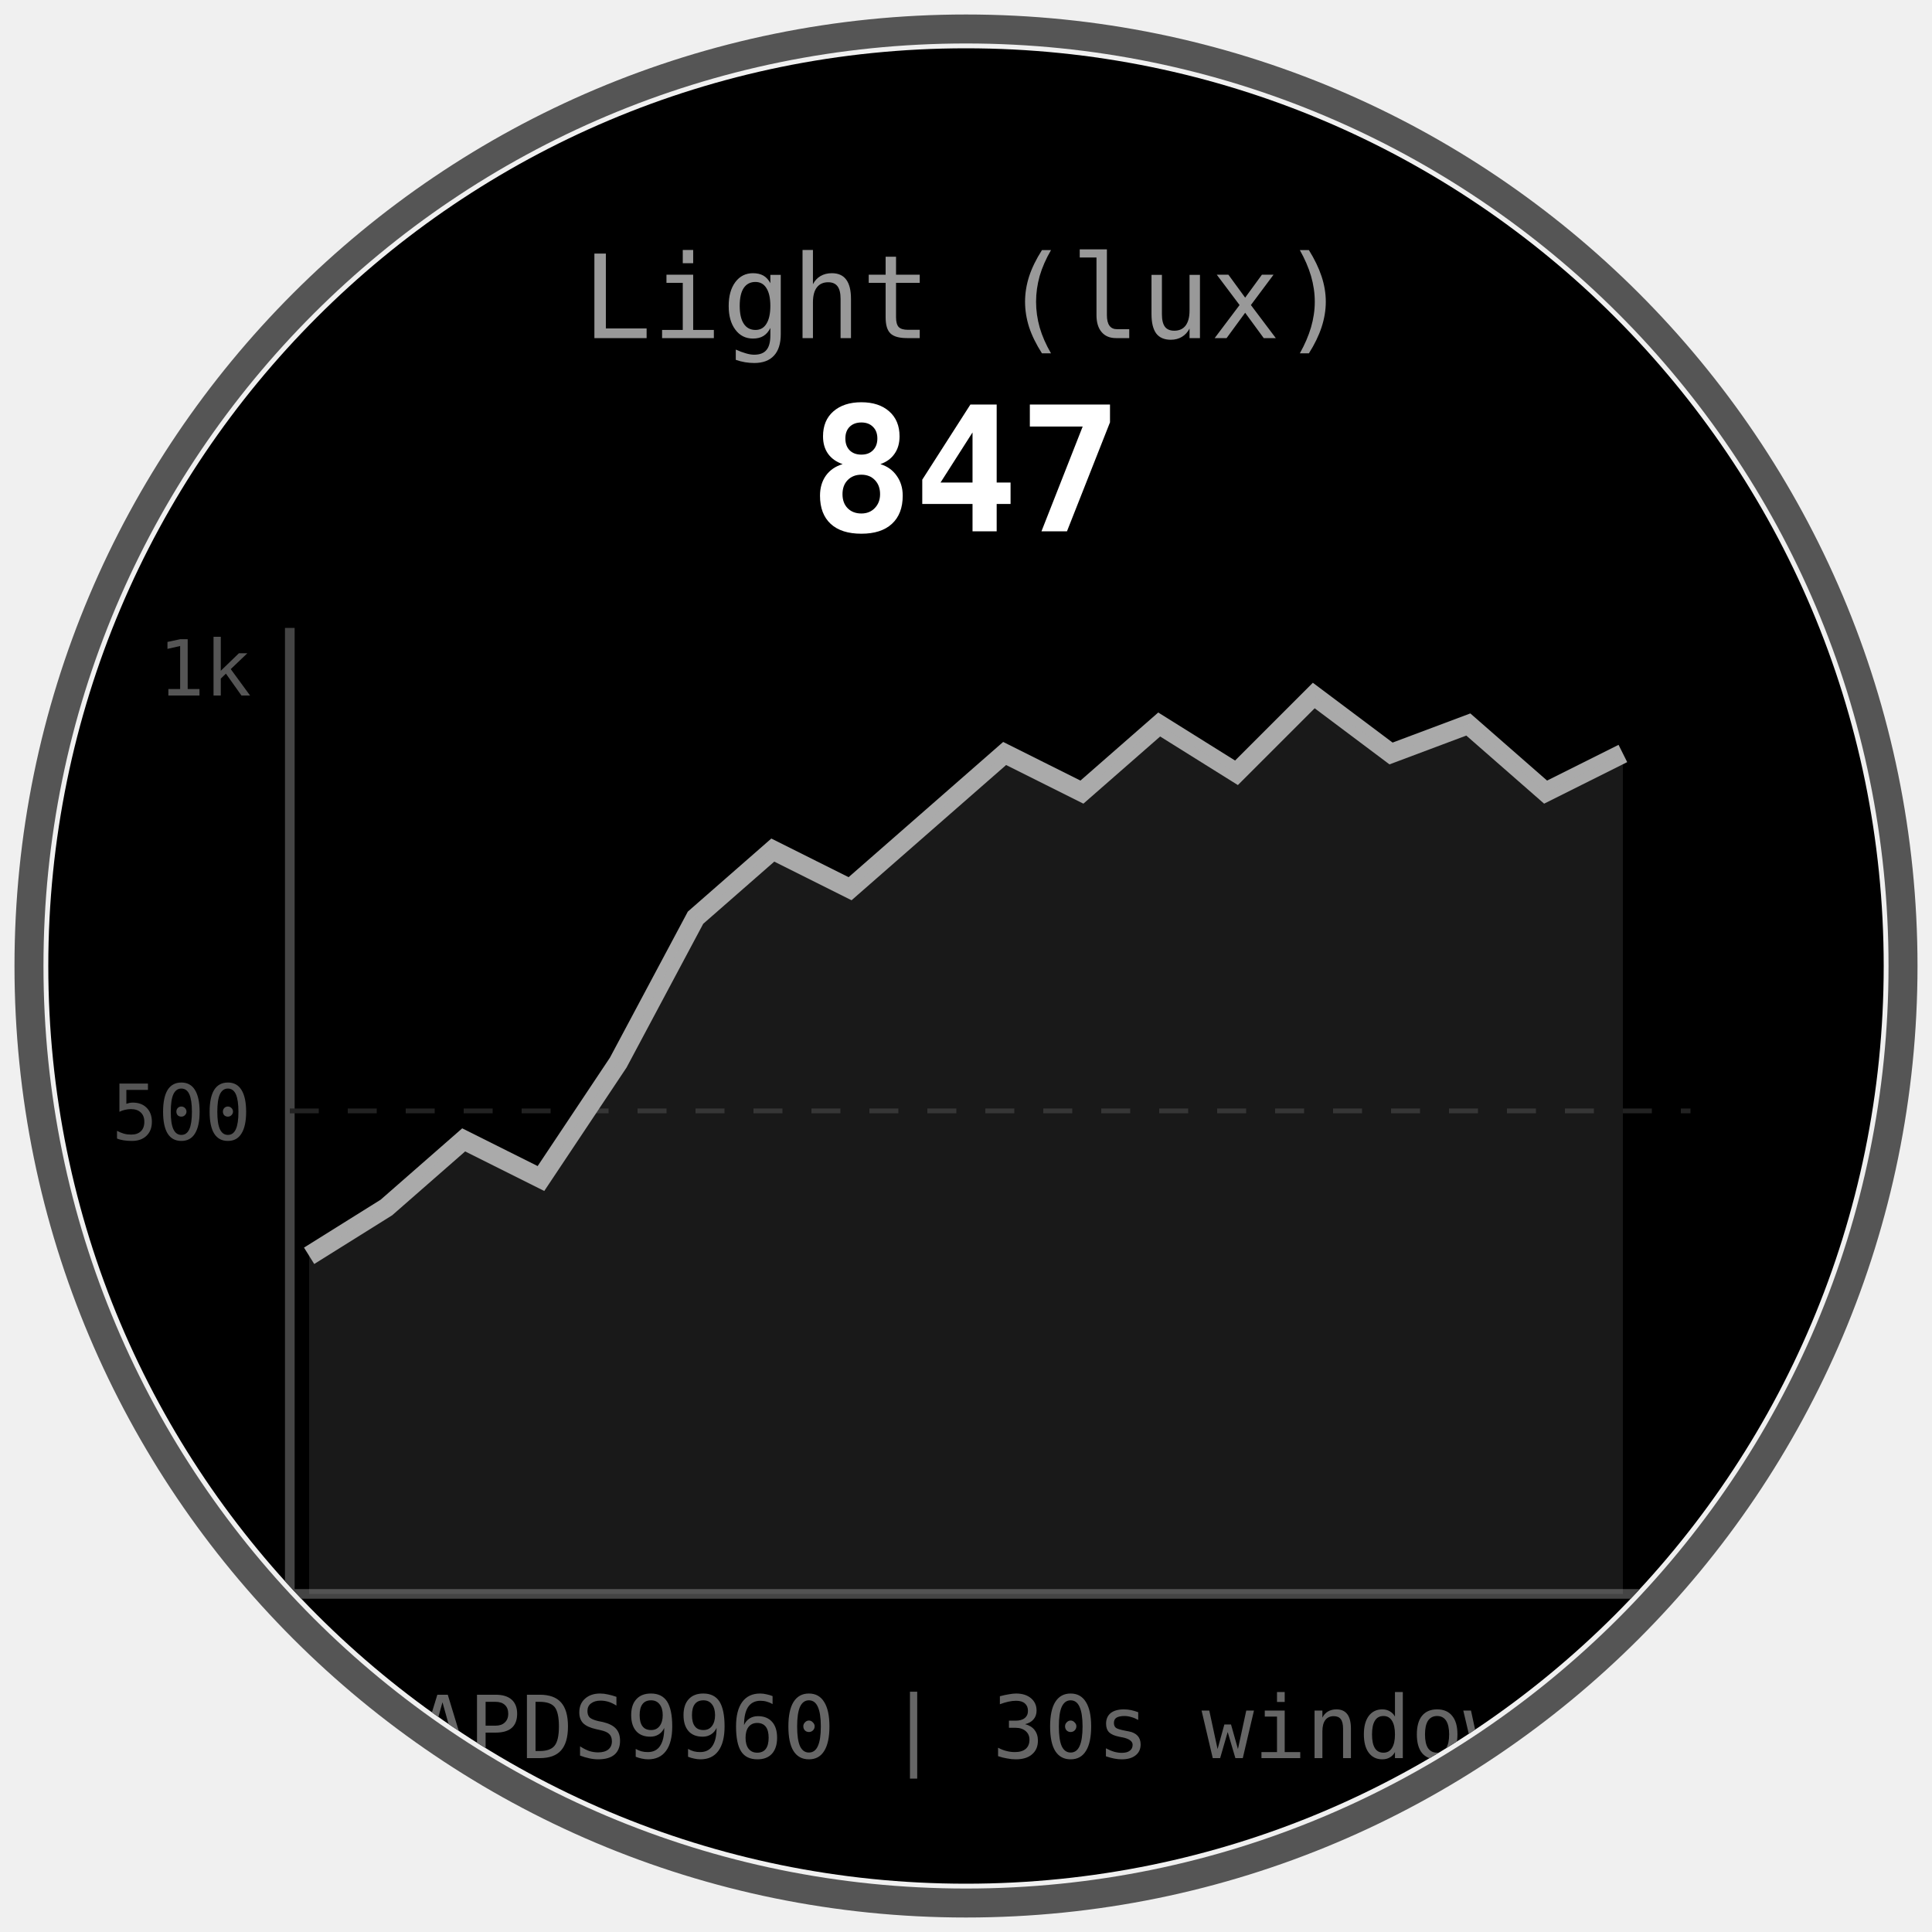
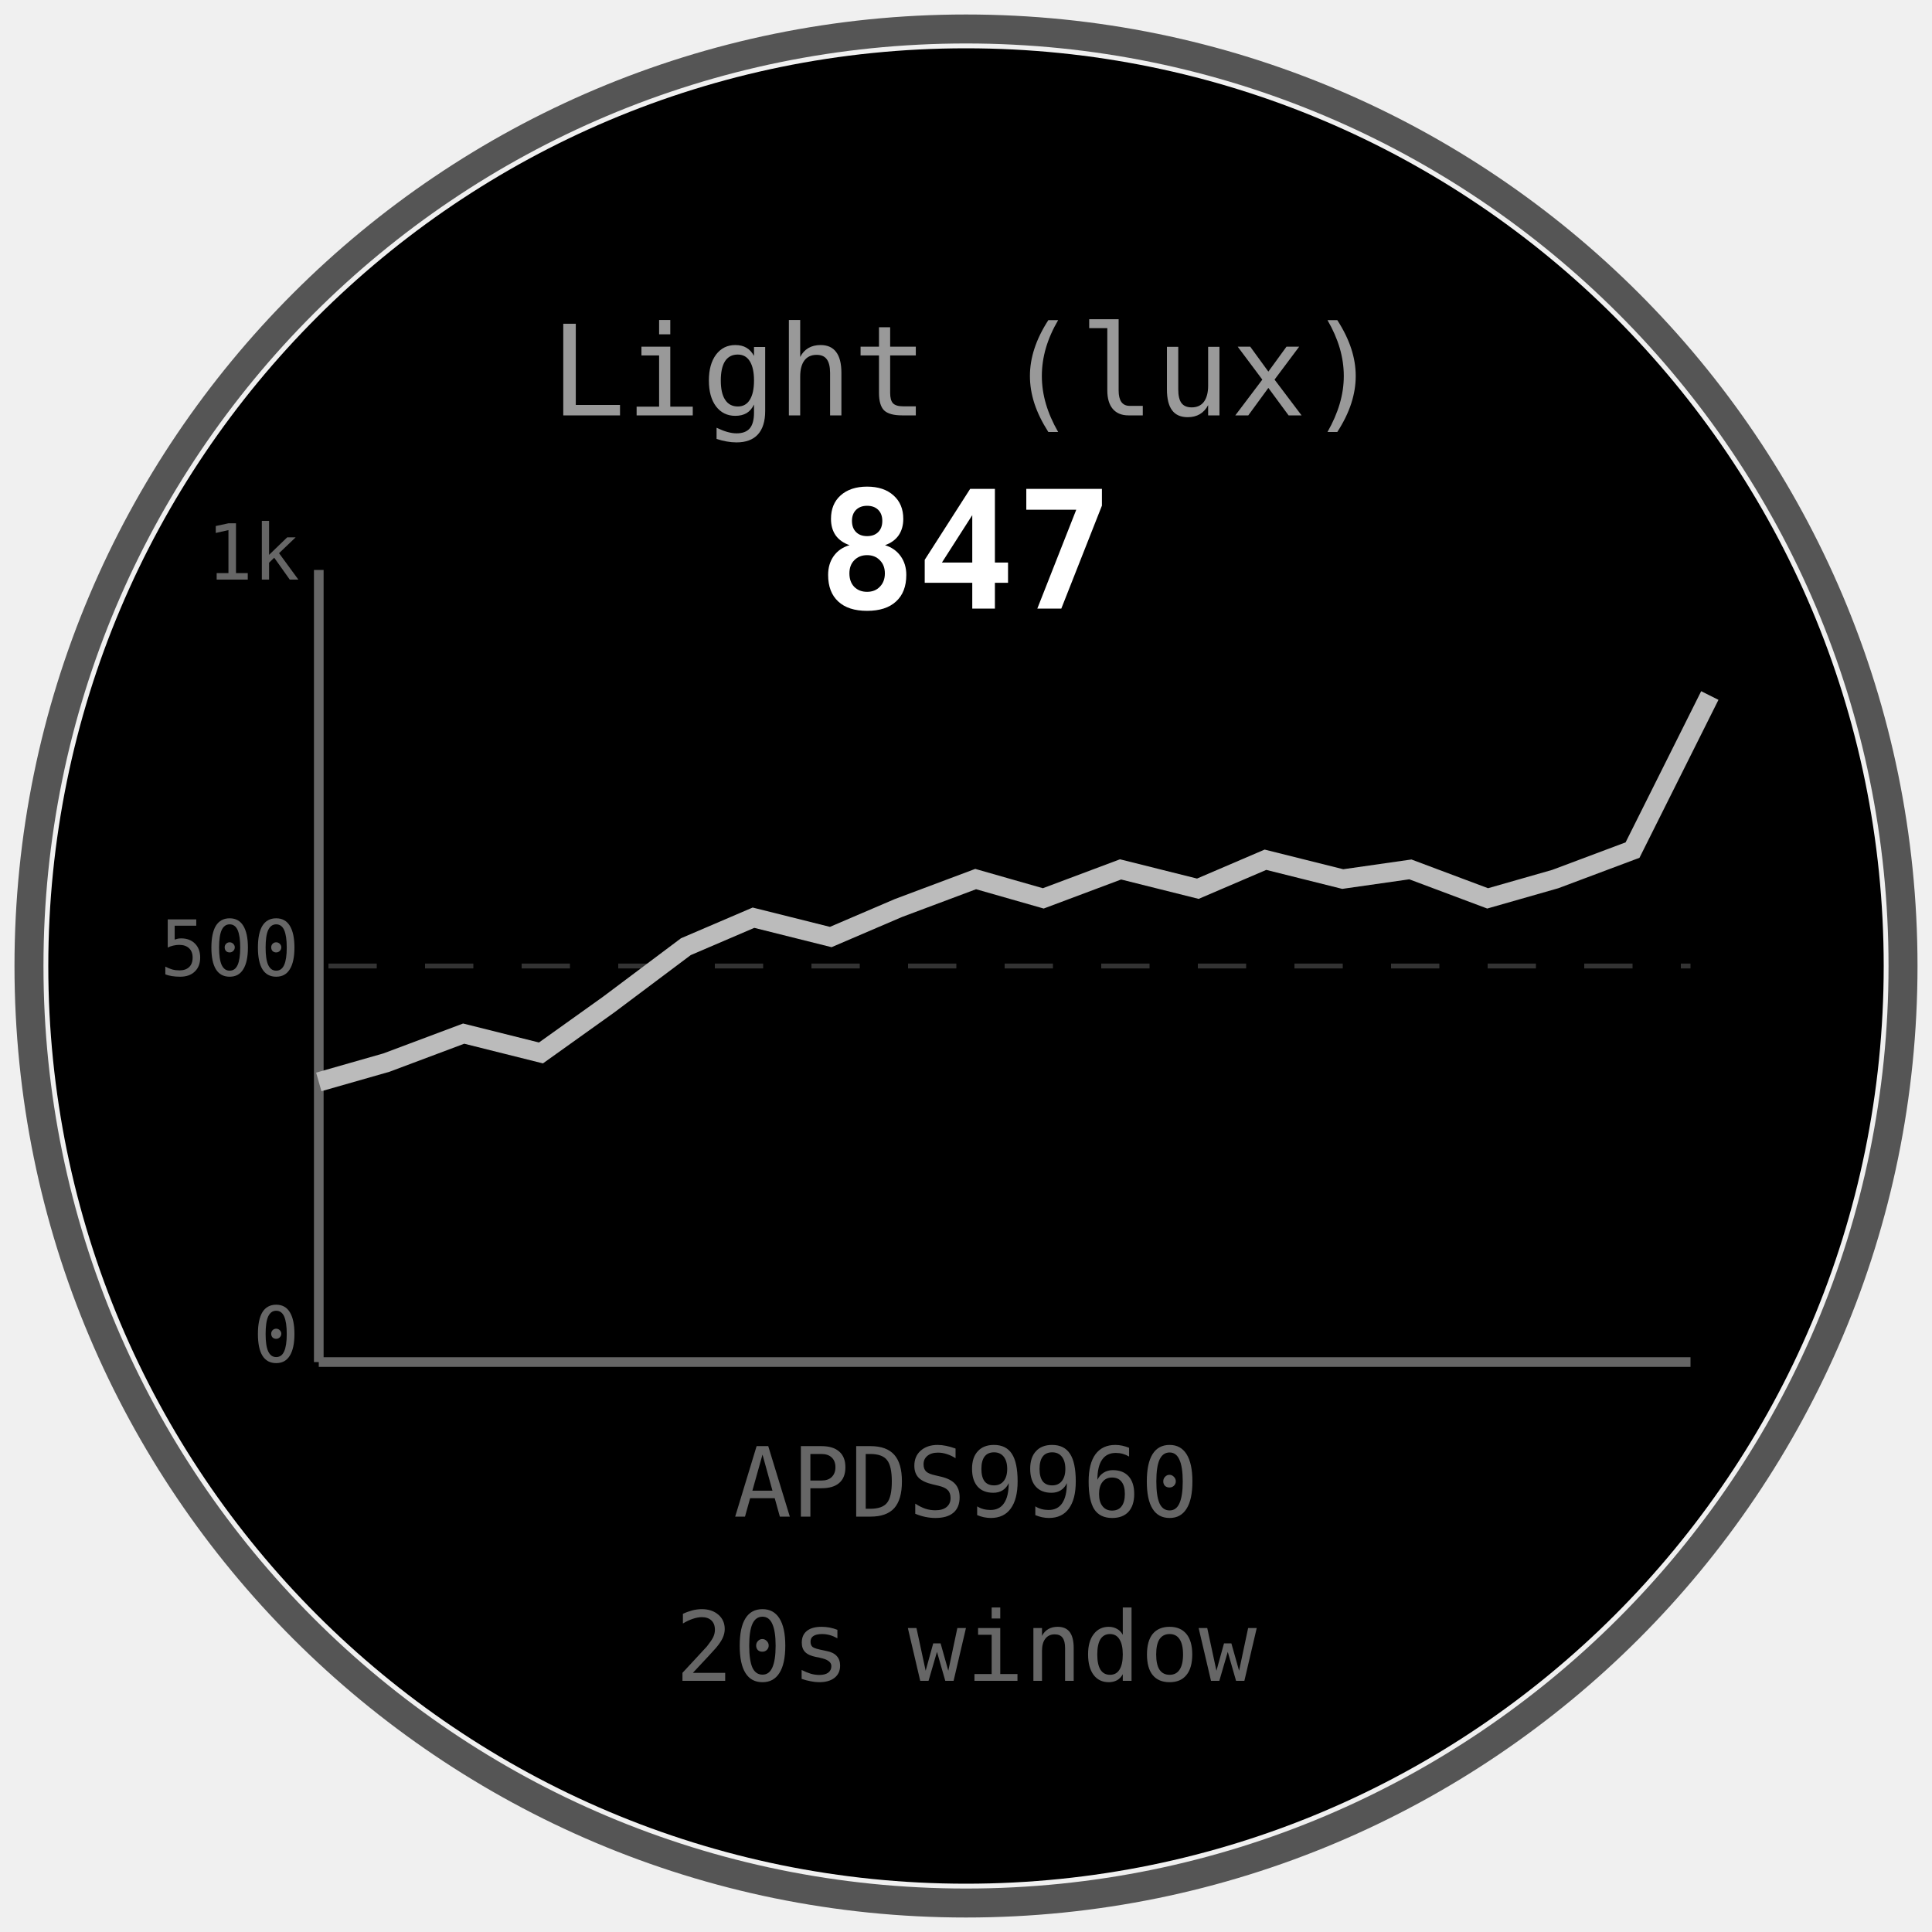
<svg xmlns="http://www.w3.org/2000/svg" width="200" height="200" viewBox="0 0 200 200">
  <defs>
    <clipPath id="circle-clip-05">
      <circle cx="100" cy="100" r="95" />
    </clipPath>
  </defs>
  <circle cx="100" cy="100" r="97" fill="none" stroke="#555" stroke-width="3" />
  <circle cx="100" cy="100" r="95" fill="#000" />
  <g clip-path="url(#circle-clip-05)">
-     <text x="100" y="35" text-anchor="middle" fill="#999" font-family="monospace" font-size="12">Light (lux)</text>
-     <text x="100" y="55" text-anchor="middle" fill="#fff" font-family="monospace" font-size="18" font-weight="bold">847</text>
-     <line x1="30" y1="65" x2="30" y2="165" stroke="#444" stroke-width="1" />
-     <text x="26" y="72" text-anchor="end" fill="#555" font-family="monospace" font-size="8">1k</text>
-     <text x="26" y="118" text-anchor="end" fill="#555" font-family="monospace" font-size="8">500</text>
-     <text x="26" y="164" text-anchor="end" fill="#555" font-family="monospace" font-size="8">0</text>
-     <line x1="30" y1="165" x2="175" y2="165" stroke="#444" stroke-width="1" />
-     <line x1="30" y1="115" x2="175" y2="115" stroke="#222" stroke-width="0.5" stroke-dasharray="3,3" />
-     <polyline fill="none" stroke="#aaa" stroke-width="2" points="32,130 40,125 48,118 56,122 64,110 72,95 80,88 88,92 96,85 104,78 112,82 120,75 128,80 136,72 144,78 152,75 160,82 168,78" />
-     <polyline fill="rgba(170,170,170,0.15)" stroke="none" points="32,165 32,130 40,125 48,118 56,122 64,110 72,95 80,88 88,92 96,85 104,78 112,82 120,75 128,80 136,72 144,78 152,75 160,82 168,78 168,165" />
-     <text x="100" y="182" text-anchor="middle" fill="#666" font-family="monospace" font-size="9">APDS9960 | 30s window</text>
+     <text x="100" y="43" text-anchor="middle" fill="#999" font-family="monospace" font-size="13">Light (lux)</text>
+     <text x="100" y="63" text-anchor="middle" fill="#fff" font-family="monospace" font-size="17" font-weight="bold">847</text>
+     <text x="31" y="60" text-anchor="end" fill="#666" font-family="monospace" font-size="8">1k</text>
+     <text x="31" y="101" text-anchor="end" fill="#666" font-family="monospace" font-size="8">500</text>
+     <text x="31" y="141" text-anchor="end" fill="#666" font-family="monospace" font-size="8">0</text>
+     <line x1="34" y1="100" x2="175" y2="100" stroke="#333" stroke-width="0.5" stroke-dasharray="5,5" />
+     <line x1="33" y1="59" x2="33" y2="141" stroke="#666" stroke-width="1" />
+     <line x1="33" y1="141" x2="175" y2="141" stroke="#666" stroke-width="1" />
+     <polyline fill="none" stroke="#bbb" stroke-width="2" points="33,112 40,110 48,107 56,109 63,104 71,98 78,95 86,97 93,94 101,91 108,93 116,90 124,92 131,89 139,91 146,90 154,93 161,91 169,88 177,72" />
+     <text x="100" y="157" text-anchor="middle" fill="#666" font-family="monospace" font-size="10">APDS9960</text>
+     <text x="100" y="174" text-anchor="middle" fill="#666" font-family="monospace" font-size="10">20s window</text>
  </g>
</svg>
